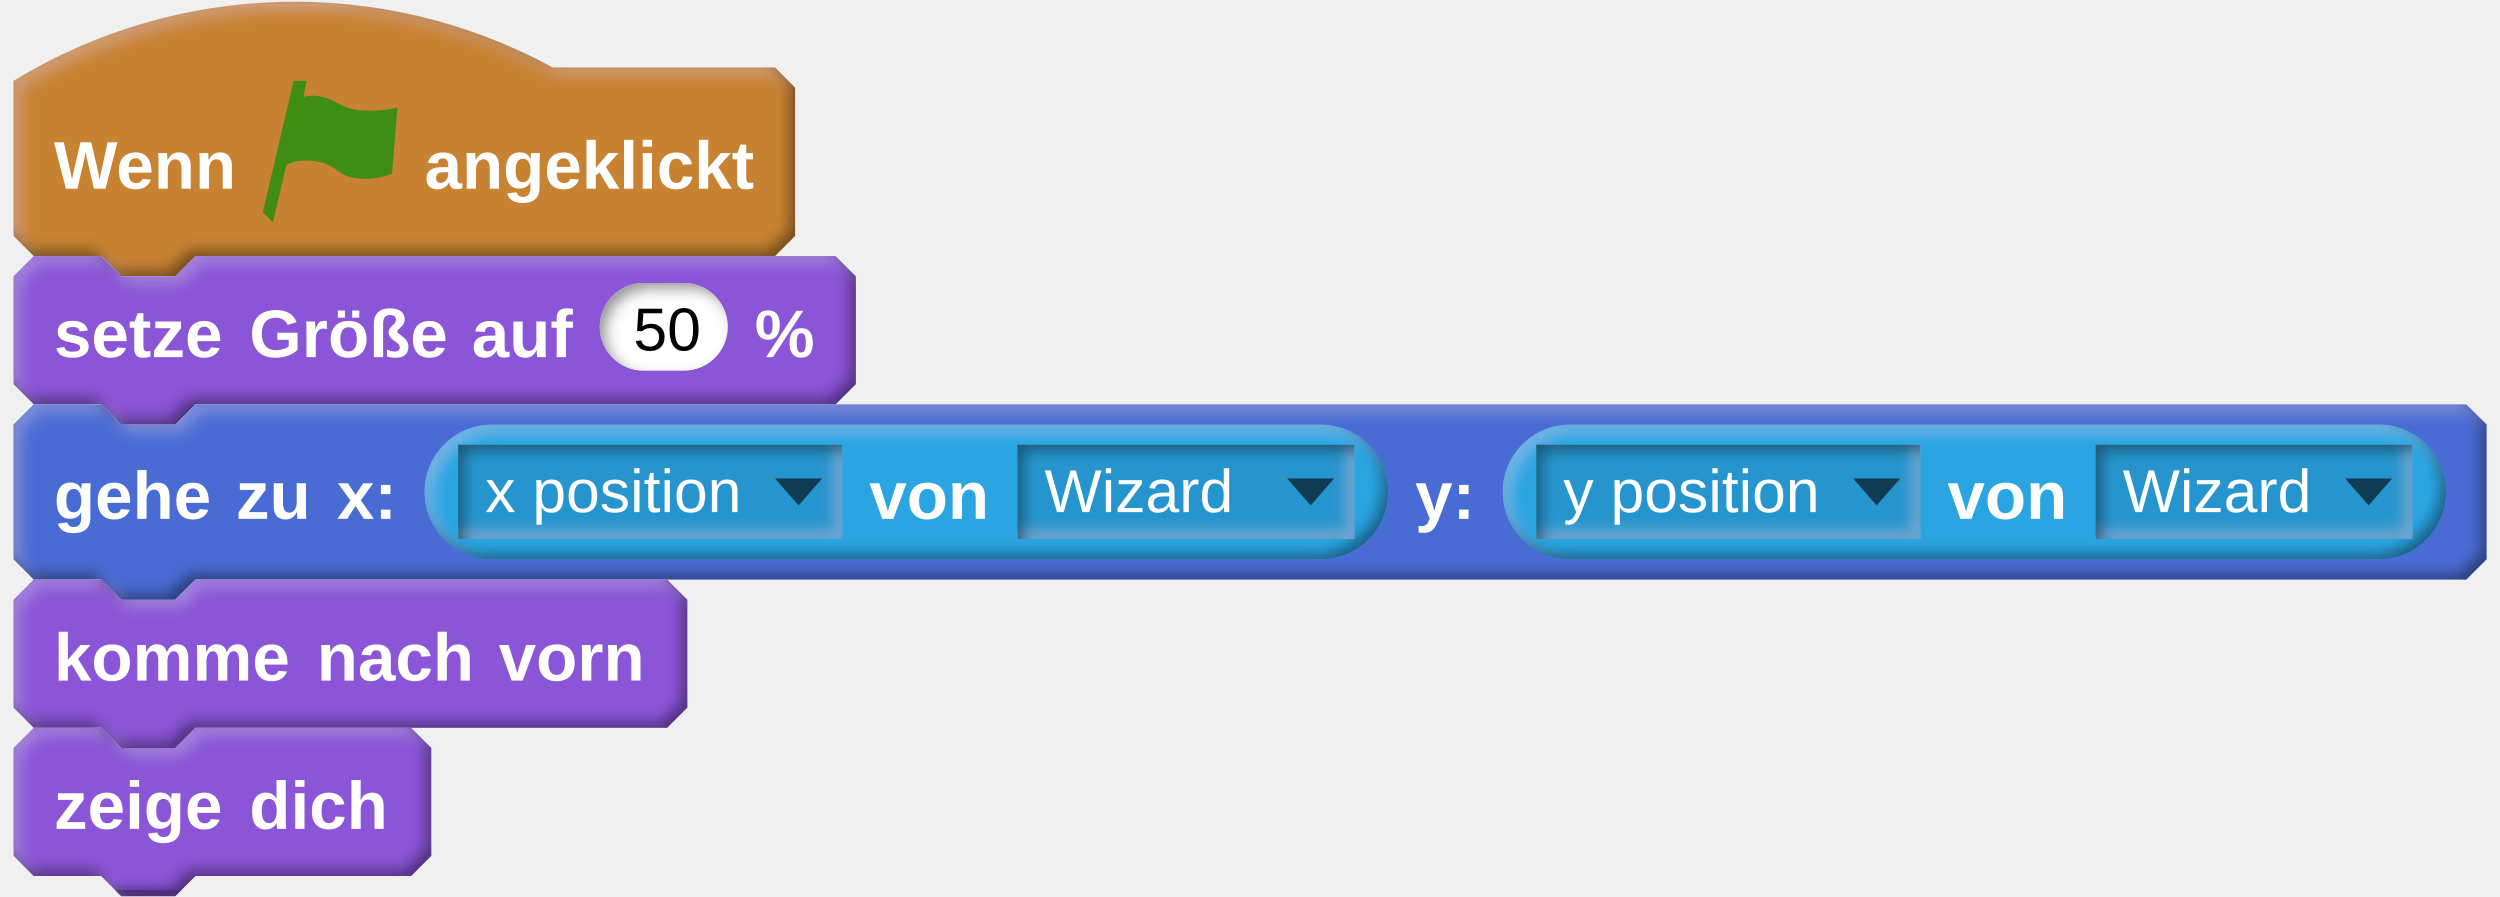
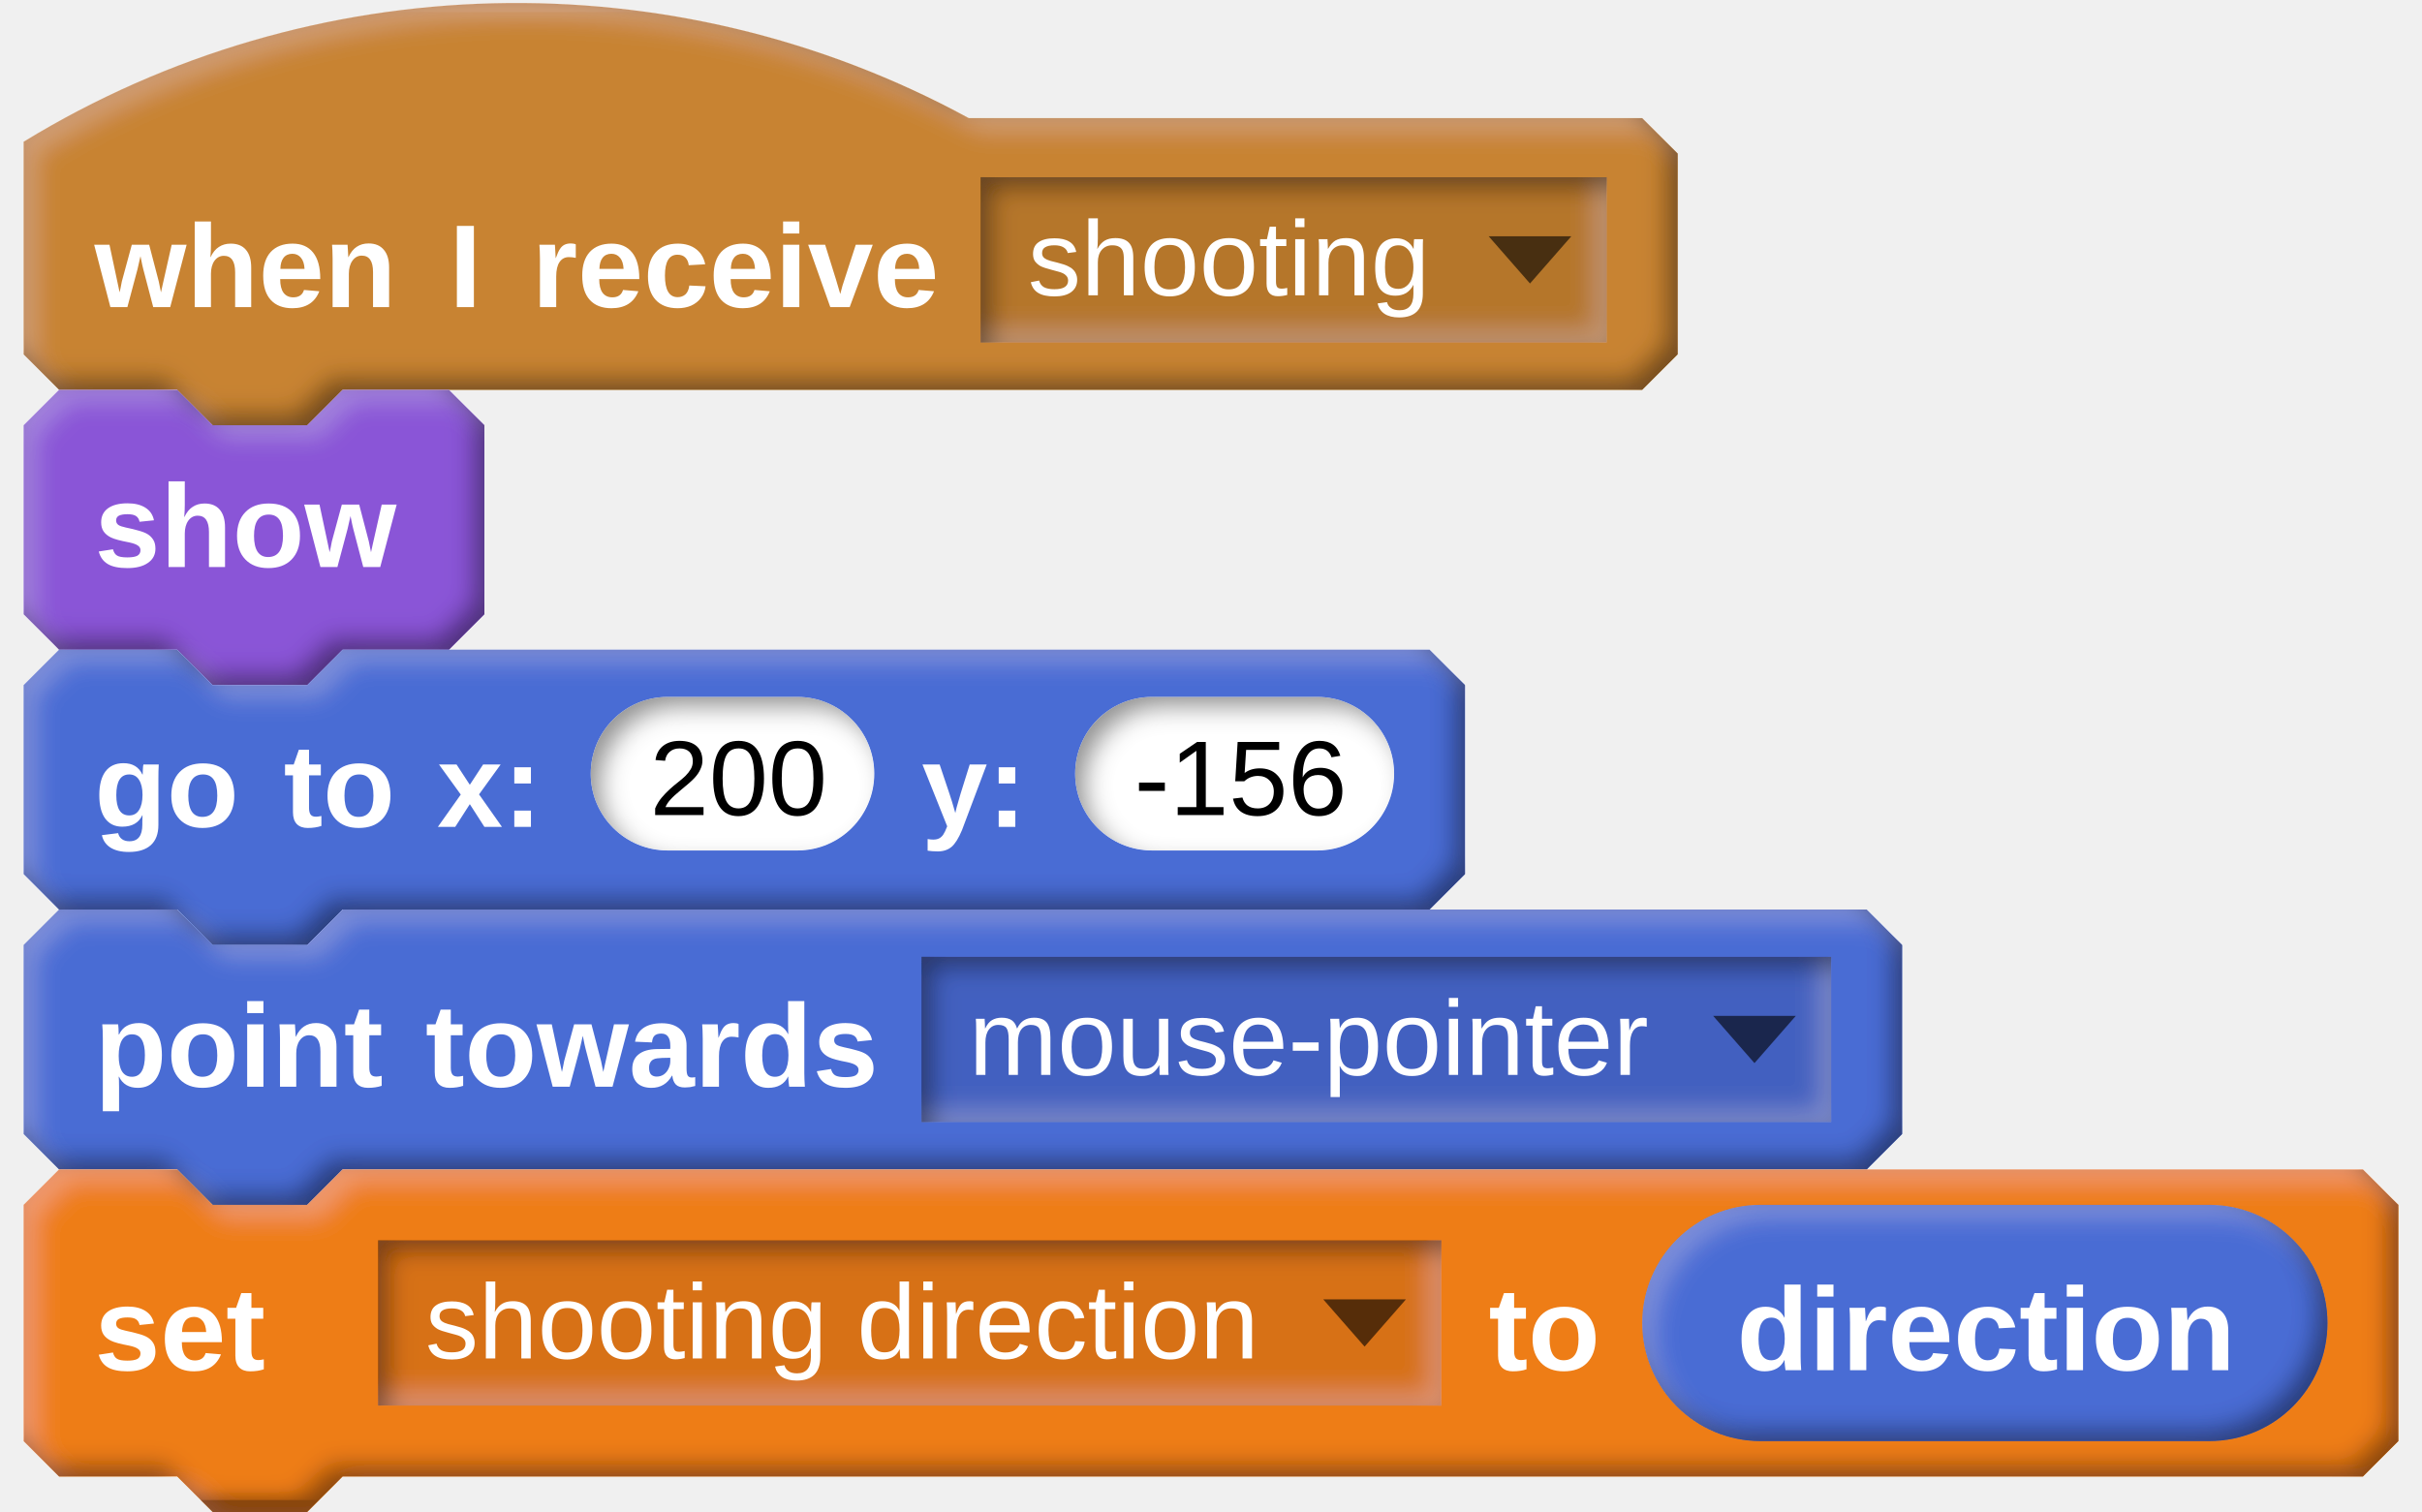
- <svg xmlns="http://www.w3.org/2000/svg" xmlns:xlink="http://www.w3.org/1999/xlink" version="1.1" width="371" height="133" id="svg195">
-   <defs id="defs79">
+ <svg xmlns="http://www.w3.org/2000/svg" version="1.1" width="205" height="128">
+   <defs>
    <filter id="bevelFilter" x0="-50%" y0="-50%" width="200%" height="200%">
-       <feGaussianBlur result="blur-1" in="SourceAlpha" stdDeviation="1 1" id="feGaussianBlur2" />
-       <feFlood result="flood-2" in="undefined" flood-color="#fff" flood-opacity="0.15" id="feFlood4" />
-       <feOffset result="offset-3" in="blur-1" dx="1" dy="1" id="feOffset6" />
-       <feComposite result="comp-4" operator="arithmetic" in="SourceAlpha" in2="offset-3" k2="1" k3="-1" id="feComposite8" />
-       <feComposite result="comp-5" operator="in" in="flood-2" in2="comp-4" id="feComposite10" />
-       <feFlood result="flood-6" in="undefined" flood-color="#000" flood-opacity="0.7" id="feFlood12" />
-       <feOffset result="offset-7" in="blur-1" dx="-1" dy="-1" id="feOffset14" />
-       <feComposite result="comp-8" operator="arithmetic" in="SourceAlpha" in2="offset-7" k2="1" k3="-1" id="feComposite16" />
-       <feComposite result="comp-9" operator="in" in="flood-6" in2="comp-8" id="feComposite18" />
-       <feMerge result="merge-10" id="feMerge26">
-         <feMergeNode in="SourceGraphic" id="feMergeNode20" />
-         <feMergeNode in="comp-5" id="feMergeNode22" />
-         <feMergeNode in="comp-9" id="feMergeNode24" />
+       <feGaussianBlur result="blur-1" in="SourceAlpha" stdDeviation="1 1" />
+       <feFlood result="flood-2" in="undefined" flood-color="#fff" flood-opacity="0.15" />
+       <feOffset result="offset-3" in="blur-1" dx="1" dy="1" />
+       <feComposite result="comp-4" operator="arithmetic" in="SourceAlpha" in2="offset-3" k2="1" k3="-1" />
+       <feComposite result="comp-5" operator="in" in="flood-2" in2="comp-4" />
+       <feFlood result="flood-6" in="undefined" flood-color="#000" flood-opacity="0.7" />
+       <feOffset result="offset-7" in="blur-1" dx="-1" dy="-1" />
+       <feComposite result="comp-8" operator="arithmetic" in="SourceAlpha" in2="offset-7" k2="1" k3="-1" />
+       <feComposite result="comp-9" operator="in" in="flood-6" in2="comp-8" />
+       <feMerge result="merge-10">
+         <feMergeNode in="SourceGraphic" />
+         <feMergeNode in="comp-5" />
+         <feMergeNode in="comp-9" />
      </feMerge>
    </filter>
    <filter id="inputBevelFilter" x0="-50%" y0="-50%" width="200%" height="200%">
-       <feGaussianBlur result="blur-1" in="SourceAlpha" stdDeviation="1 1" id="feGaussianBlur29" />
-       <feFlood result="flood-2" in="undefined" flood-color="#fff" flood-opacity="0.15" id="feFlood31" />
-       <feOffset result="offset-3" in="blur-1" dx="-1" dy="-1" id="feOffset33" />
-       <feComposite result="comp-4" operator="arithmetic" in="SourceAlpha" in2="offset-3" k2="1" k3="-1" id="feComposite35" />
-       <feComposite result="comp-5" operator="in" in="flood-2" in2="comp-4" id="feComposite37" />
-       <feFlood result="flood-6" in="undefined" flood-color="#000" flood-opacity="0.7" id="feFlood39" />
-       <feOffset result="offset-7" in="blur-1" dx="1" dy="1" id="feOffset41" />
-       <feComposite result="comp-8" operator="arithmetic" in="SourceAlpha" in2="offset-7" k2="1" k3="-1" id="feComposite43" />
-       <feComposite result="comp-9" operator="in" in="flood-6" in2="comp-8" id="feComposite45" />
-       <feMerge result="merge-10" id="feMerge53">
-         <feMergeNode in="SourceGraphic" id="feMergeNode47" />
-         <feMergeNode in="comp-5" id="feMergeNode49" />
-         <feMergeNode in="comp-9" id="feMergeNode51" />
+       <feGaussianBlur result="blur-1" in="SourceAlpha" stdDeviation="1 1" />
+       <feFlood result="flood-2" in="undefined" flood-color="#fff" flood-opacity="0.15" />
+       <feOffset result="offset-3" in="blur-1" dx="-1" dy="-1" />
+       <feComposite result="comp-4" operator="arithmetic" in="SourceAlpha" in2="offset-3" k2="1" k3="-1" />
+       <feComposite result="comp-5" operator="in" in="flood-2" in2="comp-4" />
+       <feFlood result="flood-6" in="undefined" flood-color="#000" flood-opacity="0.7" />
+       <feOffset result="offset-7" in="blur-1" dx="1" dy="1" />
+       <feComposite result="comp-8" operator="arithmetic" in="SourceAlpha" in2="offset-7" k2="1" k3="-1" />
+       <feComposite result="comp-9" operator="in" in="flood-6" in2="comp-8" />
+       <feMerge result="merge-10">
+         <feMergeNode in="SourceGraphic" />
+         <feMergeNode in="comp-5" />
+         <feMergeNode in="comp-9" />
      </feMerge>
    </filter>
    <filter id="inputDarkFilter" x0="-50%" y0="-50%" width="200%" height="200%">
-       <feFlood result="flood-1" in="undefined" flood-color="#000" flood-opacity="0.2" id="feFlood56" />
-       <feComposite result="comp-2" operator="in" in="flood-1" in2="SourceAlpha" id="feComposite58" />
-       <feMerge result="merge-3" id="feMerge64">
-         <feMergeNode in="SourceGraphic" id="feMergeNode60" />
-         <feMergeNode in="comp-2" id="feMergeNode62" />
+       <feFlood result="flood-1" in="undefined" flood-color="#000" flood-opacity="0.2" />
+       <feComposite result="comp-2" operator="in" in="flood-1" in2="SourceAlpha" />
+       <feMerge result="merge-3">
+         <feMergeNode in="SourceGraphic" />
+         <feMergeNode in="comp-2" />
      </feMerge>
    </filter>
    <path d="M1.504 21L0 19.493 4.567 0h1.948l-.5 2.418s1.002-.502 3.006 0c2.006.503 3.008 2.01 6.517 2.01 3.508 0 4.463-.545 4.463-.545l-.823 9.892s-2.137 1.005-5.144.696c-3.007-.307-3.007-2.007-6.014-2.51-3.008-.502-4.512.503-4.512.503L1.504 21z" fill="#3f8d15" id="greenFlag" />
    <path d="M6.724 0C3.01 0 0 2.91 0 6.5c0 2.316 1.253 4.35 3.14 5.5H5.17v-1.256C3.364 10.126 2.07 8.46 2.07 6.5 2.07 4.015 4.152 2 6.723 2c1.14 0 2.184.396 2.993 1.053L8.31 4.13c-.45.344-.398.826.11 1.08L15 8.5 13.858.992c-.083-.547-.514-.714-.963-.37l-1.532 1.172A6.825 6.825 0 0 0 6.723 0z" fill="#fff" id="turnRight" />
    <path d="M3.637 1.794A6.825 6.825 0 0 1 8.277 0C11.99 0 15 2.91 15 6.5c0 2.316-1.253 4.35-3.14 5.5H9.83v-1.256c1.808-.618 3.103-2.285 3.103-4.244 0-2.485-2.083-4.5-4.654-4.5-1.14 0-2.184.396-2.993 1.053L6.69 4.13c.45.344.398.826-.11 1.08L0 8.5 1.142.992c.083-.547.514-.714.963-.37l1.532 1.172z" fill="#fff" id="turnLeft" />
    <path d="M0 0L4 4L0 8Z" fill="#111" id="addInput" />
    <path d="M4 0L4 8L0 4Z" fill="#111" id="delInput" />
    <g id="loopArrow">
-       <path d="M8 0l2 -2l0 -3l3 0l-4 -5l-4 5l3 0l0 3l-8 0l0 2" fill="#000" opacity="0.3" id="path72" />
-       <path d="M8 0l2 -2l0 -3l3 0l-4 -5l-4 5l3 0l0 3l-8 0l0 2" fill="#fff" opacity="0.9" transform="translate(-1 -1)" id="path74" />
+       <path d="M8 0l2 -2l0 -3l3 0l-4 -5l-4 5l3 0l0 3l-8 0l0 2" fill="#000" opacity="0.3" />
+       <path d="M8 0l2 -2l0 -3l3 0l-4 -5l-4 5l3 0l0 3l-8 0l0 2" fill="#fff" opacity="0.9" transform="translate(-1 -1)" />
    </g>
-     <style id="style77">.sb-label{font-family:Lucida Grande,Verdana,Arial,DejaVu Sans,sans-serif;font-weight:700;fill:#fff;font-size:10px;word-spacing:+1px}.sb-obsolete{fill:#d42828}.sb-motion{fill:#4a6cd4}.sb-looks{fill:#8a55d7}.sb-sound{fill:#bb42c3}.sb-pen{fill:#0e9a6c}.sb-events{fill:#c88330}.sb-control{fill:#e1a91a}.sb-sensing{fill:#2ca5e2}.sb-operators{fill:#5cb712}.sb-variables{fill:#ee7d16}.sb-list{fill:#cc5b22}.sb-custom{fill:#632d99}.sb-custom-arg{fill:#5947b1}.sb-extension{fill:#4b4a60}.sb-grey{fill:#969696}.sb-bevel{filter:url(#bevelFilter)}.sb-input{filter:url(#inputBevelFilter)}.sb-input-number,.sb-input-number-dropdown,.sb-input-string{fill:#fff}.sb-literal-dropdown,.sb-literal-number,.sb-literal-number-dropdown,.sb-literal-string{font-weight:400;font-size:9px;word-spacing:0}.sb-literal-number,.sb-literal-number-dropdown,.sb-literal-string{fill:#000}.sb-darker{filter:url(#inputDarkFilter)}.sb-outline{stroke:#fff;stroke-opacity:.2;stroke-width:2;fill:none}.sb-define-hat-cap{stroke:#632d99;stroke-width:1;fill:#8e2ec2}.sb-comment{fill:#ffffa5;stroke:#d0d1d2;stroke-width:1}.sb-comment-line{fill:#ffff80}.sb-comment-label{font-family:Helevetica,Arial,DejaVu Sans,sans-serif;font-weight:700;fill:#5c5d5f;word-spacing:0;font-size:12px}</style>
+     <style>.sb-label{font-family:Lucida Grande,Verdana,Arial,DejaVu Sans,sans-serif;font-weight:700;fill:#fff;font-size:10px;word-spacing:+1px}.sb-obsolete{fill:#d42828}.sb-motion{fill:#4a6cd4}.sb-looks{fill:#8a55d7}.sb-sound{fill:#bb42c3}.sb-pen{fill:#0e9a6c}.sb-events{fill:#c88330}.sb-control{fill:#e1a91a}.sb-sensing{fill:#2ca5e2}.sb-operators{fill:#5cb712}.sb-variables{fill:#ee7d16}.sb-list{fill:#cc5b22}.sb-custom{fill:#632d99}.sb-custom-arg{fill:#5947b1}.sb-extension{fill:#4b4a60}.sb-grey{fill:#969696}.sb-bevel{filter:url(#bevelFilter)}.sb-input{filter:url(#inputBevelFilter)}.sb-input-number,.sb-input-number-dropdown,.sb-input-string{fill:#fff}.sb-literal-dropdown,.sb-literal-number,.sb-literal-number-dropdown,.sb-literal-string{font-weight:400;font-size:9px;word-spacing:0}.sb-literal-number,.sb-literal-number-dropdown,.sb-literal-string{fill:#000}.sb-darker{filter:url(#inputDarkFilter)}.sb-outline{stroke:#fff;stroke-opacity:.2;stroke-width:2;fill:none}.sb-define-hat-cap{stroke:#632d99;stroke-width:1;fill:#8e2ec2}.sb-comment{fill:#ffffa5;stroke:#d0d1d2;stroke-width:1}.sb-comment-line{fill:#ffff80}.sb-comment-label{font-family:Helevetica,Arial,DejaVu Sans,sans-serif;font-weight:700;fill:#5c5d5f;word-spacing:0;font-size:12px}</style>
  </defs>
-   <g id="g193">
-     <g transform="translate(0 0)" id="g191">
-       <g transform="translate(2 0)" id="g89">
-         <path d="M 0 12 L 0 12 A 80 80 0 0 1 80 10 L 113 10 L 116 13 L 116 35 L 113 38 L 27 38 L 24 41 L 16 41 L 13 38 L 3 38 L 0 35 Z" class="sb-events sb-bevel" id="path81" />
-         <text x="0" y="10" class="sb-label " transform="translate(6 18)" id="text83">Wenn</text>
-         <use xlink:href="#greenFlag" transform="translate(37 12)" id="use85" />
-         <text x="0" y="10" class="sb-label " transform="translate(61 18)" id="text87">angeklickt</text>
-       </g>
-       <g transform="translate(2 38)" id="g107">
-         <path d="M 0 3 L 3 0 L 13 0 L 16 3 L 24 3 L 27 0 L 122 0 L 125 3 L 125 19 L 122 22 L 27 22 L 24 25 L 16 25 L 13 22 L 3 22 L 0 19 Z" class="sb-looks sb-bevel" id="path91" />
-         <text x="0" y="10" class="sb-label " transform="translate(6 5)" id="text93">setze</text>
-         <text x="0" y="10" class="sb-label " transform="translate(35 5)" id="text95">Größe</text>
-         <text x="0" y="10" class="sb-label " transform="translate(68 5)" id="text97">auf</text>
-         <g transform="translate(87 4)" id="g103">
-           <path d="M 6.5 0 L 12.5 0 A 6.5 6.5 0 0 1 12.5 13 L 6.5 13 A 6.5 6.5 0 0 1 6.5 0 Z" class="sb-input sb-input-number" id="path99" />
-           <text x="0" y="10" class="sb-label sb-literal-number" transform="translate(5 0)" id="text101">50</text>
-         </g>
-         <text x="0" y="10" class="sb-label " transform="translate(110 5)" id="text105">%</text>
-       </g>
-       <g transform="translate(2 60)" id="g171">
-         <path d="M 0 3 L 3 0 L 13 0 L 16 3 L 24 3 L 27 0 L 364 0 L 367 3 L 367 23 L 364 26 L 27 26 L 24 29 L 16 29 L 13 26 L 3 26 L 0 23 Z" class="sb-motion sb-bevel" id="path109" />
-         <text x="0" y="10" class="sb-label " transform="translate(6 7)" id="text111">gehe</text>
-         <text x="0" y="10" class="sb-label " transform="translate(33 7)" id="text113">zu</text>
-         <text x="0" y="10" class="sb-label " transform="translate(48 7)" id="text115">x:</text>
-         <g transform="translate(61 3)" id="g141">
-           <path d="M 10 0 L 133 0 A 10 10 0 0 1 133 20 L 10 20 A 10 10 0 0 1 10 0 Z" class="sb-sensing sb-bevel" id="path117" />
-           <g transform="translate(5 3)" id="g127">
-             <g width="57" height="14" class="sb-input sb-input-dropdown" id="g121">
-               <rect x="0" y="0" width="57" height="14" class="sb-sensing sb-darker" id="rect119" />
-             </g>
-             <text x="0" y="10" class="sb-label sb-literal-dropdown" transform="translate(4 0)" id="text123">x position</text>
-             <polygon points="7 0 3.5 4 0 0" fill="#000" opacity="0.6" transform="translate(47 5)" id="polygon125" />
+   <g>
+     <g transform="translate(0 0)">
+       <g transform="translate(2 0)">
+         <path d="M 0 12 L 0 12 A 80 80 0 0 1 80 10 L 137 10 L 140 13 L 140 30 L 137 33 L 27 33 L 24 36 L 16 36 L 13 33 L 3 33 L 0 30 Z" class="sb-events sb-bevel" />
+         <text x="0" y="10" class="sb-label " transform="translate(6 16)">when</text>
+         <text x="0" y="10" class="sb-label " transform="translate(36 16)">I</text>
+         <text x="0" y="10" class="sb-label " transform="translate(43 16)">receive</text>
+         <g transform="translate(81 15)">
+           <g width="53" height="14" class="sb-input sb-input-dropdown">
+             <rect x="0" y="0" width="53" height="14" class="sb-events sb-darker" />
          </g>
-           <text x="0" y="10" class="sb-label " transform="translate(66 4)" id="text129">von</text>
-           <g transform="translate(88 3)" id="g139">
-             <g width="50" height="14" class="sb-input sb-input-dropdown" id="g133">
-               <rect x="0" y="0" width="50" height="14" class="sb-sensing sb-darker" id="rect131" />
-             </g>
-             <text x="0" y="10" class="sb-label sb-literal-dropdown" transform="translate(4 0)" id="text135"> Wizard</text>
-             <polygon points="7 0 3.5 4 0 0" fill="#000" opacity="0.6" transform="translate(40 5)" id="polygon137" />
-           </g>
-         </g>
-         <text x="0" y="10" class="sb-label " transform="translate(208 7)" id="text143">y:</text>
-         <g transform="translate(221 3)" id="g169">
-           <path d="M 10 0 L 130 0 A 10 10 0 0 1 130 20 L 10 20 A 10 10 0 0 1 10 0 Z" class="sb-sensing sb-bevel" id="path145" />
-           <g transform="translate(5 3)" id="g155">
-             <g width="57" height="14" class="sb-input sb-input-dropdown" id="g149">
-               <rect x="0" y="0" width="57" height="14" class="sb-sensing sb-darker" id="rect147" />
-             </g>
-             <text x="0" y="10" class="sb-label sb-literal-dropdown" transform="translate(4 0)" id="text151">y position</text>
-             <polygon points="7 0 3.5 4 0 0" fill="#000" opacity="0.6" transform="translate(47 5)" id="polygon153" />
-           </g>
-           <text x="0" y="10" class="sb-label " transform="translate(66 4)" id="text157">von</text>
-           <g transform="translate(88 3)" id="g167">
-             <g width="47" height="14" class="sb-input sb-input-dropdown" id="g161">
-               <rect x="0" y="0" width="47" height="14" class="sb-sensing sb-darker" id="rect159" />
-             </g>
-             <text x="0" y="10" class="sb-label sb-literal-dropdown" transform="translate(4 0)" id="text163">Wizard</text>
-             <polygon points="7 0 3.5 4 0 0" fill="#000" opacity="0.6" transform="translate(37 5)" id="polygon165" />
-           </g>
+           <text x="0" y="10" class="sb-label sb-literal-dropdown" transform="translate(4 0)">shooting</text>
+           <polygon points="7 0 3.5 4 0 0" fill="#000" opacity="0.6" transform="translate(43 5)" />
        </g>
      </g>
-       <g transform="translate(2 86)" id="g181">
-         <path d="M 0 3 L 3 0 L 13 0 L 16 3 L 24 3 L 27 0 L 97 0 L 100 3 L 100 19 L 97 22 L 27 22 L 24 25 L 16 25 L 13 22 L 3 22 L 0 19 Z" class="sb-looks sb-bevel" id="path173" />
-         <text x="0" y="10" class="sb-label " transform="translate(6 5)" id="text175">komme</text>
-         <text x="0" y="10" class="sb-label " transform="translate(45 5)" id="text177">nach</text>
-         <text x="0" y="10" class="sb-label " transform="translate(72 5)" id="text179">vorn</text>
+       <g transform="translate(2 33)">
+         <path d="M 0 3 L 3 0 L 13 0 L 16 3 L 24 3 L 27 0 L 36 0 L 39 3 L 39 19 L 36 22 L 27 22 L 24 25 L 16 25 L 13 22 L 3 22 L 0 19 Z" class="sb-looks sb-bevel" />
+         <text x="0" y="10" class="sb-label " transform="translate(6 5)">show</text>
      </g>
-       <g transform="translate(2 108)" id="g189">
-         <path d="M 0 3 L 3 0 L 13 0 L 16 3 L 24 3 L 27 0 L 59 0 L 62 3 L 62 19 L 59 22 L 27 22 L 24 25 L 16 25 L 13 22 L 3 22 L 0 19 Z" class="sb-looks sb-bevel" id="path183" />
-         <text x="0" y="10" class="sb-label " transform="translate(6 5)" id="text185">zeige</text>
-         <text x="0" y="10" class="sb-label " transform="translate(35 5)" id="text187">dich</text>
+       <g transform="translate(2 55)">
+         <path d="M 0 3 L 3 0 L 13 0 L 16 3 L 24 3 L 27 0 L 119 0 L 122 3 L 122 19 L 119 22 L 27 22 L 24 25 L 16 25 L 13 22 L 3 22 L 0 19 Z" class="sb-motion sb-bevel" />
+         <text x="0" y="10" class="sb-label " transform="translate(6 5)">go</text>
+         <text x="0" y="10" class="sb-label " transform="translate(22 5)">to</text>
+         <text x="0" y="10" class="sb-label " transform="translate(35 5)">x:</text>
+         <g transform="translate(48 4)">
+           <path d="M 6.5 0 L 17.5 0 A 6.5 6.5 0 0 1 17.5 13 L 6.5 13 A 6.5 6.5 0 0 1 6.5 0 Z" class="sb-input sb-input-number" />
+           <text x="0" y="10" class="sb-label sb-literal-number" transform="translate(5 0)">200</text>
+         </g>
+         <text x="0" y="10" class="sb-label " transform="translate(76 5)">y:</text>
+         <g transform="translate(89 4)">
+           <path d="M 6.5 0 L 20.5 0 A 6.5 6.5 0 0 1 20.5 13 L 6.5 13 A 6.5 6.5 0 0 1 6.5 0 Z" class="sb-input sb-input-number" />
+           <text x="0" y="10" class="sb-label sb-literal-number" transform="translate(5 0)">-156</text>
+         </g>
+       </g>
+       <g transform="translate(2 77)">
+         <path d="M 0 3 L 3 0 L 13 0 L 16 3 L 24 3 L 27 0 L 156 0 L 159 3 L 159 19 L 156 22 L 27 22 L 24 25 L 16 25 L 13 22 L 3 22 L 0 19 Z" class="sb-motion sb-bevel" />
+         <text x="0" y="10" class="sb-label " transform="translate(6 5)">point</text>
+         <text x="0" y="10" class="sb-label " transform="translate(34 5)">towards</text>
+         <g transform="translate(76 4)">
+           <g width="77" height="14" class="sb-input sb-input-dropdown">
+             <rect x="0" y="0" width="77" height="14" class="sb-motion sb-darker" />
+           </g>
+           <text x="0" y="10" class="sb-label sb-literal-dropdown" transform="translate(4 0)">mouse-pointer</text>
+           <polygon points="7 0 3.5 4 0 0" fill="#000" opacity="0.6" transform="translate(67 5)" />
+         </g>
+       </g>
+       <g transform="translate(2 99)">
+         <path d="M 0 3 L 3 0 L 13 0 L 16 3 L 24 3 L 27 0 L 198 0 L 201 3 L 201 23 L 198 26 L 27 26 L 24 29 L 16 29 L 13 26 L 3 26 L 0 23 Z" class="sb-variables sb-bevel" />
+         <text x="0" y="10" class="sb-label " transform="translate(6 7)">set</text>
+         <g transform="translate(30 6)">
+           <g width="90" height="14" class="sb-input sb-input-dropdown">
+             <rect x="0" y="0" width="90" height="14" class="sb-variables sb-darker" />
+           </g>
+           <text x="0" y="10" class="sb-label sb-literal-dropdown" transform="translate(4 0)">shooting direction</text>
+           <polygon points="7 0 3.5 4 0 0" fill="#000" opacity="0.6" transform="translate(80 5)" />
+         </g>
+         <text x="0" y="10" class="sb-label " transform="translate(124 7)">to</text>
+         <g transform="translate(137 3)">
+           <path d="M 10 0 L 48 0 A 10 10 0 0 1 48 20 L 10 20 A 10 10 0 0 1 10 0 Z" class="sb-motion sb-bevel" />
+           <text x="0" y="10" class="sb-label " transform="translate(8 4)">direction</text>
+         </g>
      </g>
    </g>
  </g>
</svg>
